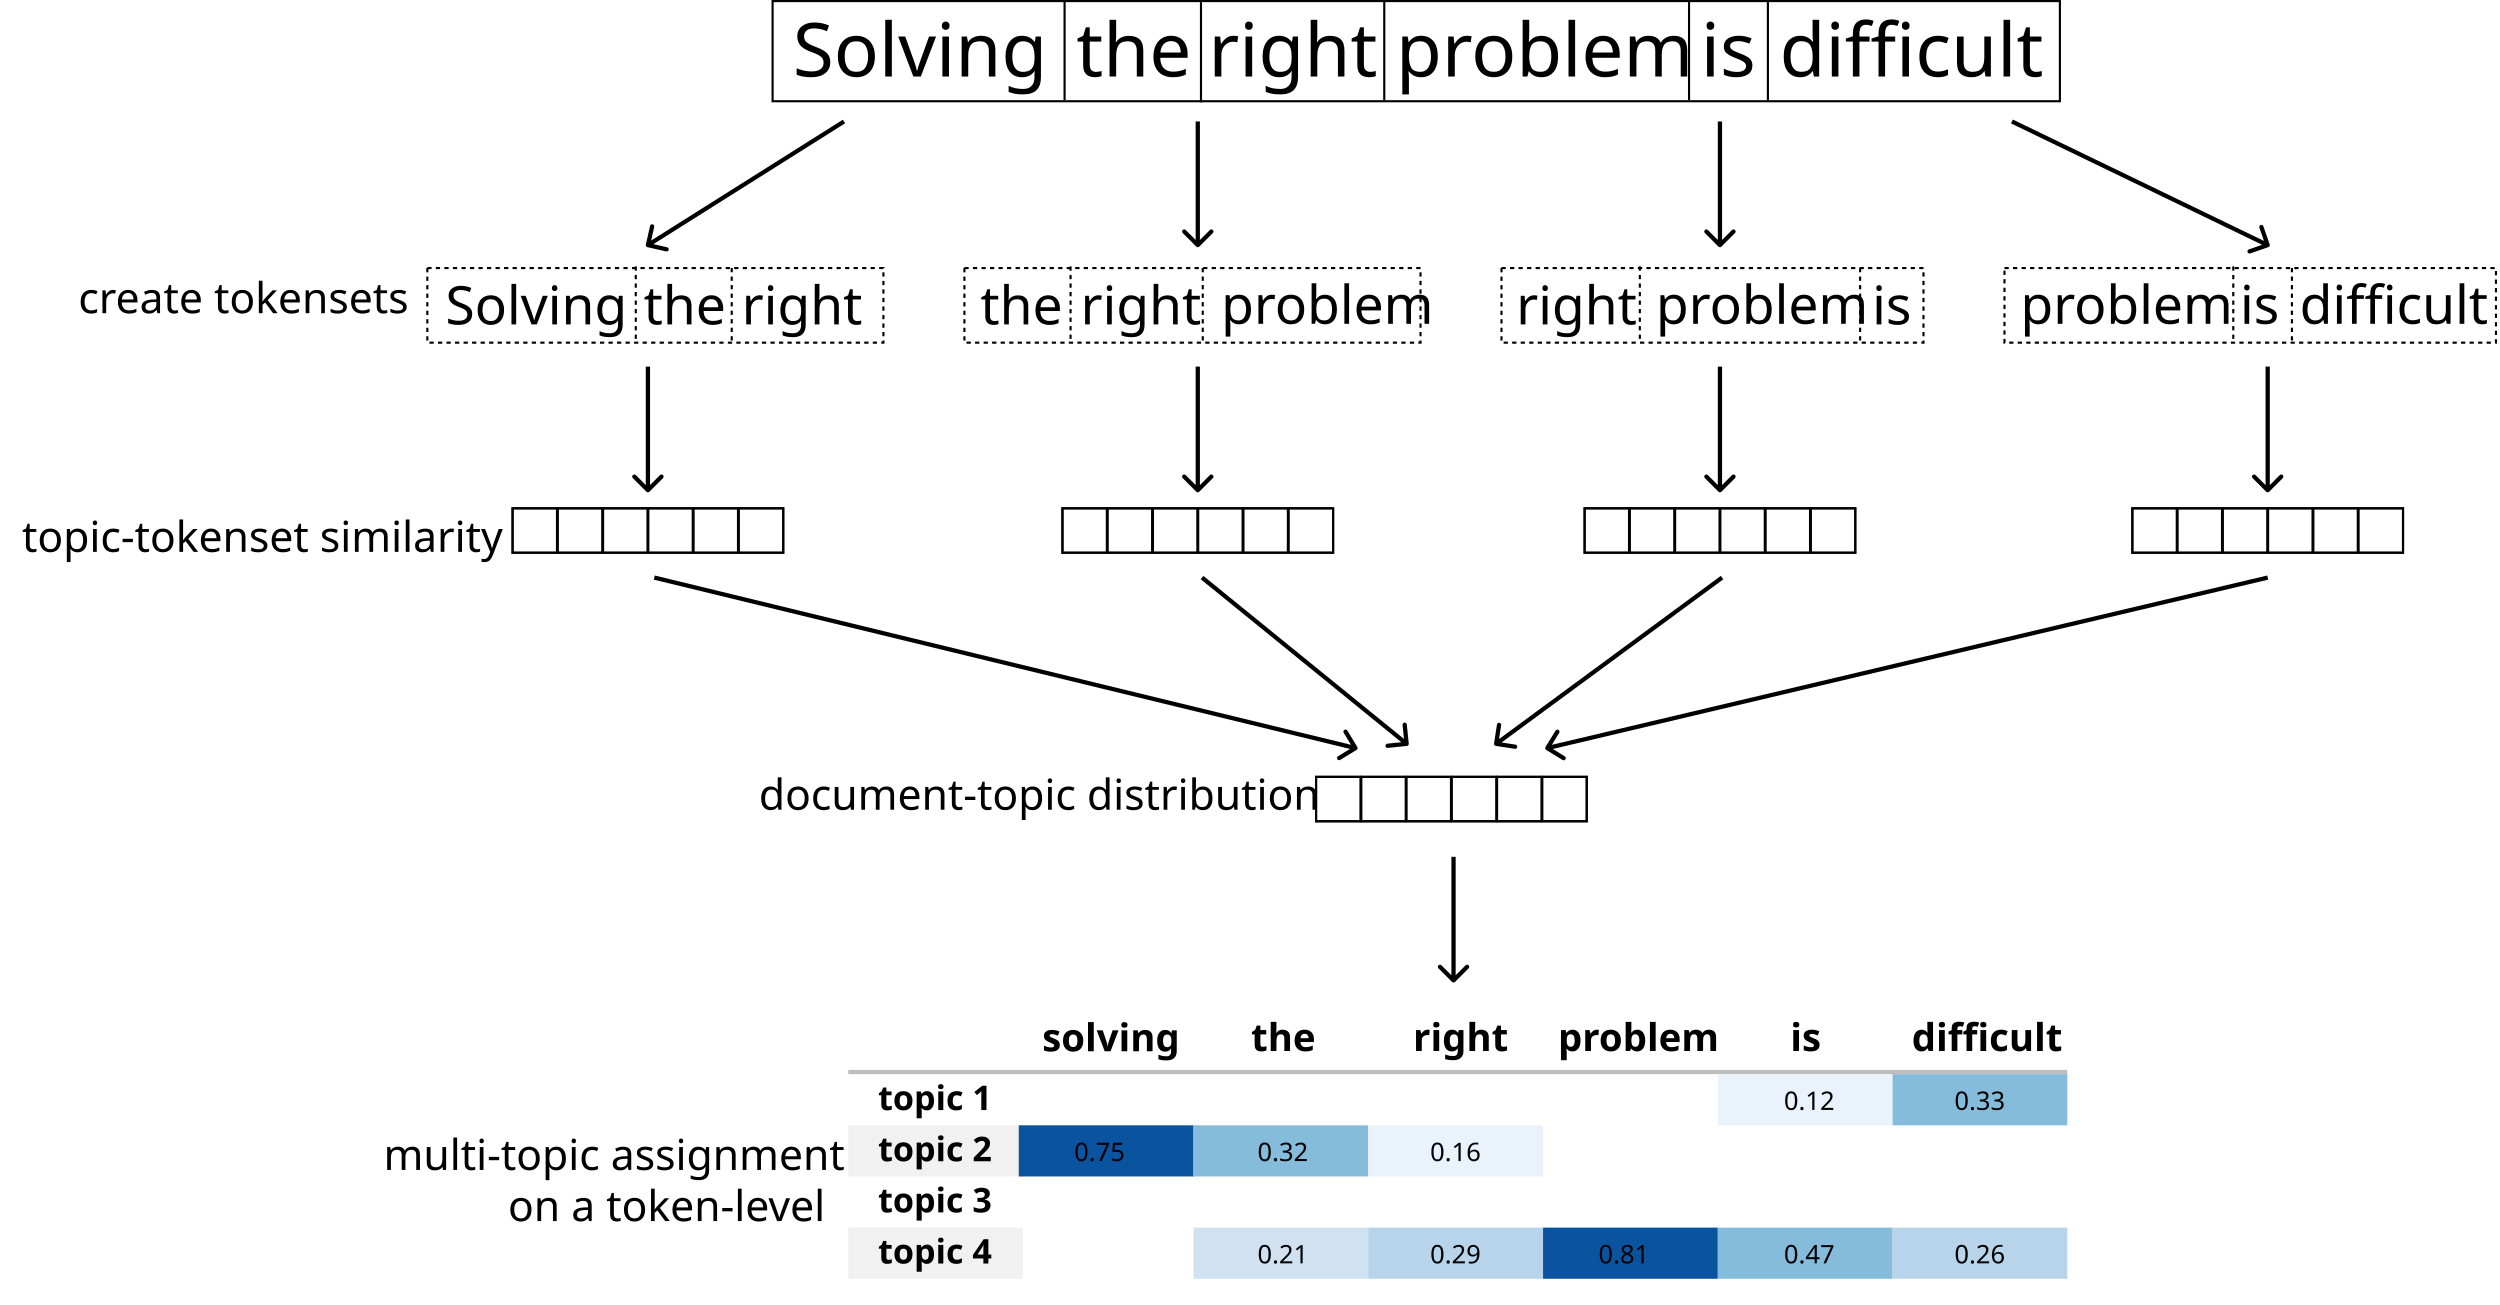
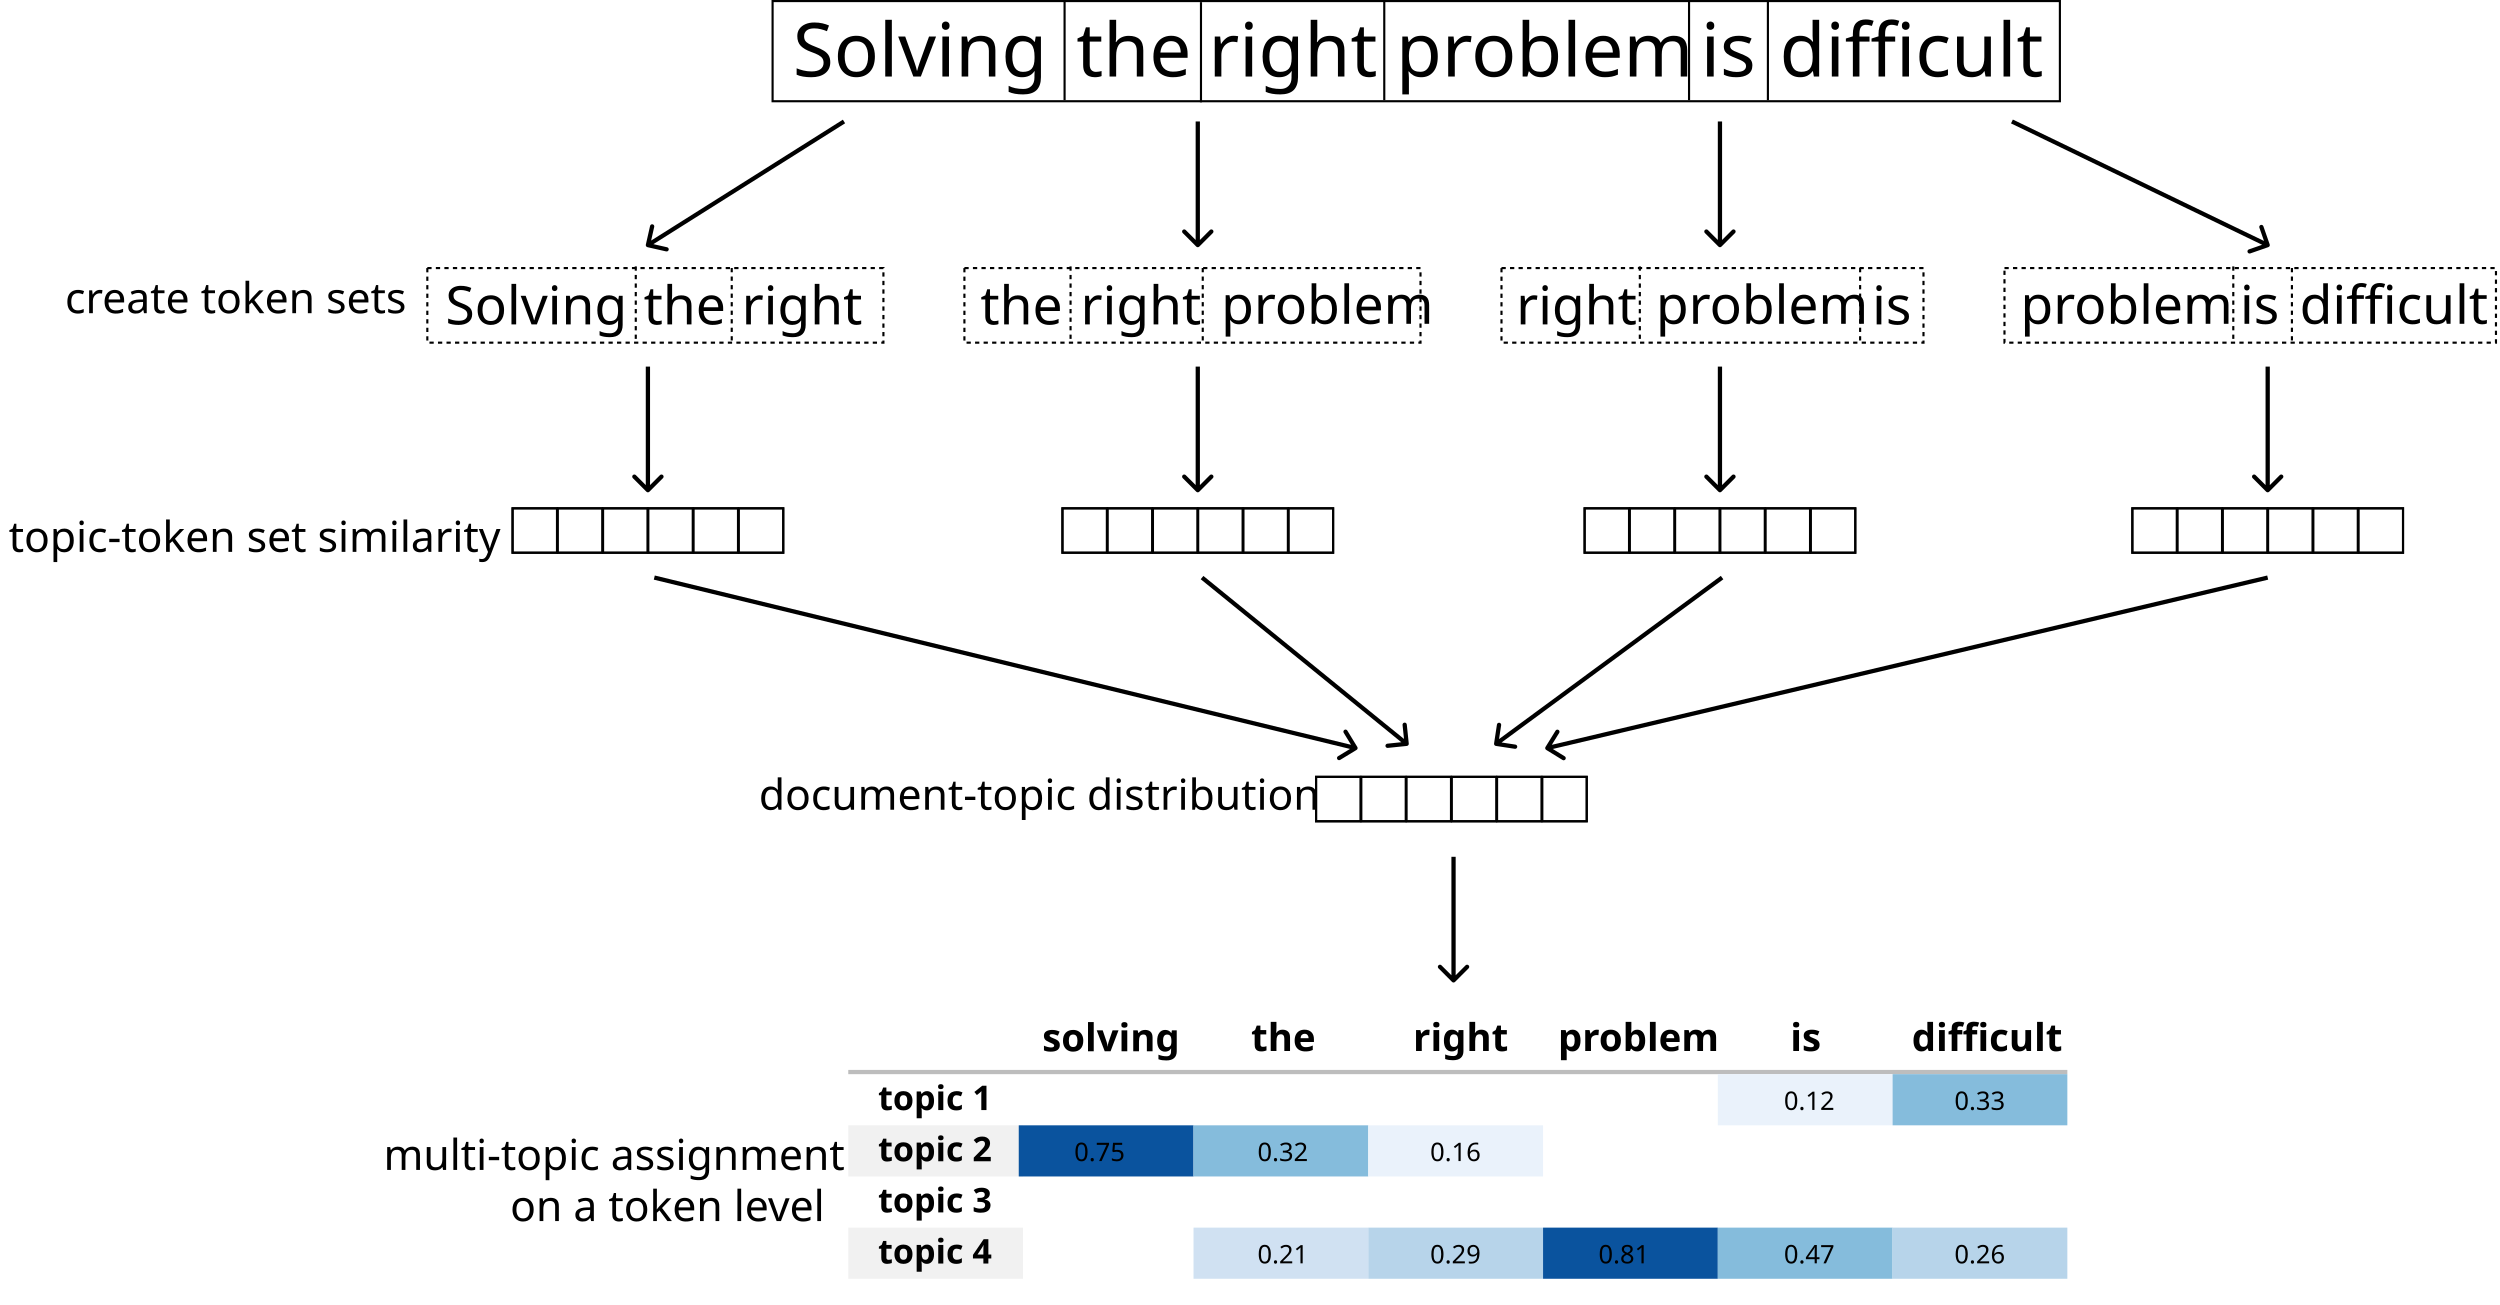
<svg xmlns="http://www.w3.org/2000/svg" width="1173" height="612" viewBox="0 0 1173 612" fill="none">
  <text fill="black" xml:space="preserve" style="white-space: pre" font-family="Tahoma" font-size="35" letter-spacing="0em">
    <tspan x="505" y="35.894">the</tspan>
  </text>
  <text fill="black" xml:space="preserve" style="white-space: pre" font-family="Tahoma" font-size="35" letter-spacing="0em">
    <tspan x="567" y="35.894">right</tspan>
  </text>
  <text fill="black" xml:space="preserve" style="white-space: pre" font-family="Tahoma" font-size="35" letter-spacing="0em">
    <tspan x="655" y="35.894">problem</tspan>
  </text>
  <text fill="black" xml:space="preserve" style="white-space: pre" font-family="Tahoma" font-size="35" letter-spacing="0em">
    <tspan x="798" y="35.894">is</tspan>
  </text>
  <text fill="black" xml:space="preserve" style="white-space: pre" font-family="Tahoma" font-size="35" letter-spacing="0em">
    <tspan x="835" y="35.894">difficult</tspan>
  </text>
  <text fill="black" xml:space="preserve" style="white-space: pre" font-family="Tahoma" font-size="35" letter-spacing="0em">
    <tspan x="372" y="35.894">Solving</tspan>
  </text>
  <rect x="362.5" y="0.5" width="604" height="47" stroke="black" />
  <line x1="499.5" y1="2.18557e-08" x2="499.5" y2="47" stroke="black" />
  <line x1="563.5" y1="1" x2="563.5" y2="48" stroke="black" />
  <line x1="649.5" y1="2.18557e-08" x2="649.5" y2="47" stroke="black" />
  <line x1="792.5" y1="2.18557e-08" x2="792.5" y2="47" stroke="black" />
  <line x1="829.5" y1="2.18557e-08" x2="829.5" y2="47" stroke="black" />
  <text fill="black" xml:space="preserve" style="white-space: pre" font-family="Tahoma" font-size="25" letter-spacing="0em">
    <tspan x="348" y="152.204">right </tspan>
  </text>
  <text fill="black" xml:space="preserve" style="white-space: pre" font-family="Tahoma" font-size="25" letter-spacing="0em">
    <tspan x="302" y="152.204">the </tspan>
  </text>
  <text fill="black" xml:space="preserve" style="white-space: pre" font-family="Tahoma" font-size="25" letter-spacing="0em">
    <tspan x="209" y="152.204">Solving </tspan>
  </text>
  <rect x="200.5" y="125.779" width="214" height="35" stroke="black" stroke-dasharray="2 2" />
  <line x1="298.307" y1="125" x2="298.307" y2="160.269" stroke="black" stroke-dasharray="2 2" />
  <line x1="343.333" y1="125.75" x2="343.333" y2="161.02" stroke="black" stroke-dasharray="2 2" />
  <text fill="black" xml:space="preserve" style="white-space: pre" font-family="Tahoma" font-size="25" letter-spacing="0em">
    <tspan x="460" y="152.204">the </tspan>
  </text>
  <text fill="black" xml:space="preserve" style="white-space: pre" font-family="Tahoma" font-size="25" letter-spacing="0em">
    <tspan x="507" y="152.204">right</tspan>
  </text>
  <text fill="black" xml:space="preserve" style="white-space: pre" font-family="Tahoma" font-size="25" letter-spacing="0em">
    <tspan x="572.956" y="151.924">problem</tspan>
  </text>
  <rect x="452.5" y="125.779" width="214" height="35" stroke="black" stroke-dasharray="2 2" />
  <line x1="502.307" y1="125" x2="502.307" y2="160.269" stroke="black" stroke-dasharray="2 2" />
  <line x1="564.333" y1="125.75" x2="564.333" y2="161.02" stroke="black" stroke-dasharray="2 2" />
  <text fill="black" xml:space="preserve" style="white-space: pre" font-family="Tahoma" font-size="25" letter-spacing="0em">
    <tspan x="711.405" y="152.204">right </tspan>
  </text>
  <text fill="black" xml:space="preserve" style="white-space: pre" font-family="Tahoma" font-size="25" letter-spacing="0em">
    <tspan x="776.956" y="151.924">problem</tspan>
  </text>
  <text fill="black" xml:space="preserve" style="white-space: pre" font-family="Tahoma" font-size="25" letter-spacing="0em">
    <tspan x="878.405" y="152.204">is</tspan>
  </text>
  <rect x="704.5" y="125.779" width="198" height="35" stroke="black" stroke-dasharray="2 2" />
  <line x1="769.409" y1="125" x2="769.409" y2="160.269" stroke="black" stroke-dasharray="2 2" />
  <line x1="872.769" y1="125.75" x2="872.769" y2="161.02" stroke="black" stroke-dasharray="2 2" />
  <text fill="black" xml:space="preserve" style="white-space: pre" font-family="Tahoma" font-size="25" letter-spacing="0em">
    <tspan x="948" y="151.924">problem </tspan>
  </text>
  <text fill="black" xml:space="preserve" style="white-space: pre" font-family="Tahoma" font-size="25" letter-spacing="0em">
    <tspan x="1051" y="151.924">is</tspan>
  </text>
  <text fill="black" xml:space="preserve" style="white-space: pre" font-family="Tahoma" font-size="25" letter-spacing="0em">
    <tspan x="1079" y="151.924">difficult</tspan>
  </text>
  <rect x="940.5" y="125.779" width="230.609" height="35" stroke="black" stroke-dasharray="2 2" />
  <line x1="1047.86" y1="125" x2="1047.86" y2="160.269" stroke="black" stroke-dasharray="2 2" />
  <line x1="1075.37" y1="125.75" x2="1075.37" y2="161.02" stroke="black" stroke-dasharray="2 2" />
  <path d="M303.025 114.779C302.903 115.318 303.24 115.853 303.779 115.975L312.556 117.965C313.095 118.087 313.631 117.749 313.753 117.211C313.875 116.672 313.537 116.136 312.998 116.014L305.196 114.246L306.965 106.444C307.087 105.905 306.749 105.369 306.211 105.247C305.672 105.125 305.136 105.463 305.014 106.002L303.025 114.779ZM395.467 56.154L303.467 114.154L304.533 115.846L396.533 57.846L395.467 56.154Z" fill="black" />
  <path d="M1064.33 115.944C1064.85 115.763 1065.13 115.193 1064.94 114.671L1061.98 106.172C1061.8 105.65 1061.23 105.375 1060.71 105.556C1060.19 105.738 1059.91 106.308 1060.1 106.83L1062.73 114.385L1055.17 117.016C1054.65 117.198 1054.37 117.768 1054.56 118.289C1054.74 118.811 1055.31 119.086 1055.83 118.905L1064.33 115.944ZM943.565 57.9L1063.56 115.9L1064.44 114.1L944.435 56.1L943.565 57.9Z" fill="black" />
  <path d="M636.52 351.854C636.992 351.567 637.141 350.952 636.854 350.48L632.174 342.793C631.887 342.321 631.272 342.171 630.8 342.458C630.328 342.746 630.179 343.361 630.466 343.833L634.626 350.666L627.793 354.826C627.321 355.113 627.171 355.728 627.458 356.2C627.746 356.672 628.361 356.821 628.833 356.534L636.52 351.854ZM306.764 271.972L635.764 351.972L636.236 350.028L307.236 270.028L306.764 271.972Z" fill="black" />
  <path d="M660.103 349.995C660.652 349.938 661.052 349.446 660.995 348.897L660.069 339.945C660.012 339.396 659.52 338.996 658.971 339.053C658.422 339.11 658.022 339.601 658.079 340.151L658.902 348.108L650.945 348.931C650.396 348.988 649.996 349.48 650.053 350.029C650.11 350.578 650.601 350.978 651.151 350.921L660.103 349.995ZM563.369 271.776L659.369 349.776L660.631 348.224L564.631 270.224L563.369 271.776Z" fill="black" />
  <path d="M701.011 348.85C700.928 349.396 701.304 349.906 701.85 349.989L710.747 351.343C711.293 351.426 711.803 351.05 711.886 350.504C711.969 349.958 711.594 349.448 711.048 349.365L703.139 348.162L704.343 340.253C704.426 339.707 704.05 339.197 703.504 339.114C702.958 339.031 702.448 339.406 702.365 339.952L701.011 348.85ZM807.407 270.195L701.407 348.195L702.593 349.805L808.593 271.805L807.407 270.195Z" fill="black" />
  <path d="M725.149 350.475C724.859 350.945 725.005 351.561 725.475 351.851L733.133 356.578C733.603 356.868 734.219 356.722 734.51 356.252C734.8 355.782 734.654 355.166 734.184 354.876L727.376 350.674L731.578 343.867C731.868 343.397 731.722 342.78 731.252 342.49C730.782 342.2 730.166 342.346 729.876 342.816L725.149 350.475ZM1063.77 270.027L725.77 350.027L726.23 351.973L1064.23 271.973L1063.77 270.027Z" fill="black" />
  <path d="M561.293 115.707C561.683 116.098 562.317 116.098 562.707 115.707L569.071 109.343C569.462 108.953 569.462 108.319 569.071 107.929C568.681 107.538 568.047 107.538 567.657 107.929L562 113.586L556.343 107.929C555.953 107.538 555.319 107.538 554.929 107.929C554.538 108.319 554.538 108.953 554.929 109.343L561.293 115.707ZM561 57L561 115L563 115L563 57L561 57Z" fill="black" />
  <path d="M806.293 115.707C806.683 116.098 807.317 116.098 807.707 115.707L814.071 109.343C814.462 108.953 814.462 108.319 814.071 107.929C813.681 107.538 813.047 107.538 812.657 107.929L807 113.586L801.343 107.929C800.953 107.538 800.319 107.538 799.929 107.929C799.538 108.319 799.538 108.953 799.929 109.343L806.293 115.707ZM806 57L806 115L808 115L808 57L806 57Z" fill="black" />
  <rect x="240.5" y="238.5" width="127" height="20.839" stroke="black" />
  <rect x="240.5" y="238.5" width="20.839" height="20.839" stroke="black" />
  <rect x="261.732" y="238.5" width="20.839" height="20.839" stroke="black" />
  <rect x="282.964" y="238.5" width="20.839" height="20.839" stroke="black" />
  <rect x="304.197" y="238.5" width="20.839" height="20.839" stroke="black" />
  <rect x="325.429" y="238.5" width="20.839" height="20.839" stroke="black" />
  <rect x="346.661" y="238.5" width="20.839" height="20.839" stroke="black" />
  <path d="M303.293 230.707C303.683 231.098 304.317 231.098 304.707 230.707L311.071 224.343C311.462 223.953 311.462 223.319 311.071 222.929C310.681 222.538 310.047 222.538 309.657 222.929L304 228.586L298.343 222.929C297.953 222.538 297.319 222.538 296.929 222.929C296.538 223.319 296.538 223.953 296.929 224.343L303.293 230.707ZM303 172L303 230L305 230L305 172L303 172Z" fill="black" />
  <rect x="498.5" y="238.5" width="127" height="20.839" stroke="black" />
  <rect x="498.5" y="238.5" width="20.839" height="20.839" stroke="black" />
  <rect x="519.732" y="238.5" width="20.839" height="20.839" stroke="black" />
  <rect x="540.964" y="238.5" width="20.839" height="20.839" stroke="black" />
  <rect x="562.197" y="238.5" width="20.839" height="20.839" stroke="black" />
  <rect x="583.429" y="238.5" width="20.839" height="20.839" stroke="black" />
  <rect x="604.661" y="238.5" width="20.839" height="20.839" stroke="black" />
  <rect x="617.5" y="364.5" width="127" height="20.839" stroke="black" />
  <rect x="617.5" y="364.5" width="20.839" height="20.839" stroke="black" />
  <rect x="638.732" y="364.5" width="20.839" height="20.839" stroke="black" />
  <rect x="659.964" y="364.5" width="20.839" height="20.839" stroke="black" />
  <rect x="681.197" y="364.5" width="20.839" height="20.839" stroke="black" />
  <rect x="702.429" y="364.5" width="20.839" height="20.839" stroke="black" />
  <rect x="723.661" y="364.5" width="20.839" height="20.839" stroke="black" />
  <path d="M561.293 230.707C561.683 231.098 562.317 231.098 562.707 230.707L569.071 224.343C569.462 223.953 569.462 223.319 569.071 222.929C568.681 222.538 568.047 222.538 567.657 222.929L562 228.586L556.343 222.929C555.953 222.538 555.319 222.538 554.929 222.929C554.538 223.319 554.538 223.953 554.929 224.343L561.293 230.707ZM561 172L561 230L563 230L563 172L561 172Z" fill="black" />
  <path d="M681.293 460.707C681.683 461.098 682.317 461.098 682.707 460.707L689.071 454.343C689.462 453.953 689.462 453.319 689.071 452.929C688.681 452.538 688.047 452.538 687.657 452.929L682 458.586L676.343 452.929C675.953 452.538 675.319 452.538 674.929 452.929C674.538 453.319 674.538 453.953 674.929 454.343L681.293 460.707ZM681 402L681 460L683 460L683 402L681 402Z" fill="black" />
  <rect x="743.5" y="238.5" width="127" height="20.839" stroke="black" />
  <rect x="743.5" y="238.5" width="20.839" height="20.839" stroke="black" />
  <rect x="764.732" y="238.5" width="20.839" height="20.839" stroke="black" />
  <rect x="785.964" y="238.5" width="20.839" height="20.839" stroke="black" />
  <rect x="807.197" y="238.5" width="20.839" height="20.839" stroke="black" />
  <rect x="828.429" y="238.5" width="20.839" height="20.839" stroke="black" />
  <rect x="849.661" y="238.5" width="20.839" height="20.839" stroke="black" />
  <path d="M806.293 230.707C806.683 231.098 807.317 231.098 807.707 230.707L814.071 224.343C814.462 223.953 814.462 223.319 814.071 222.929C813.681 222.538 813.047 222.538 812.657 222.929L807 228.586L801.343 222.929C800.953 222.538 800.319 222.538 799.929 222.929C799.538 223.319 799.538 223.953 799.929 224.343L806.293 230.707ZM806 172L806 230L808 230L808 172L806 172Z" fill="black" />
  <rect x="1000.5" y="238.5" width="127" height="20.839" stroke="black" />
  <rect x="1000.5" y="238.5" width="20.839" height="20.839" stroke="black" />
  <rect x="1021.73" y="238.5" width="20.839" height="20.839" stroke="black" />
  <rect x="1042.96" y="238.5" width="20.839" height="20.839" stroke="black" />
  <rect x="1064.2" y="238.5" width="20.839" height="20.839" stroke="black" />
  <rect x="1085.43" y="238.5" width="20.839" height="20.839" stroke="black" />
  <rect x="1106.66" y="238.5" width="20.839" height="20.839" stroke="black" />
  <path d="M1063.29 230.707C1063.68 231.098 1064.32 231.098 1064.71 230.707L1071.07 224.343C1071.46 223.953 1071.46 223.319 1071.07 222.929C1070.68 222.538 1070.05 222.538 1069.66 222.929L1064 228.586L1058.34 222.929C1057.95 222.538 1057.32 222.538 1056.93 222.929C1056.54 223.319 1056.54 223.953 1056.93 224.343L1063.29 230.707ZM1063 172L1063 230L1065 230L1065 172L1063 172Z" fill="black" />
  <text fill="black" xml:space="preserve" style="white-space: pre" font-family="Tahoma" font-size="20" letter-spacing="0em">
-     <tspan x="36.766" y="146.939">create tokensets</tspan>
-   </text>
-   <text fill="black" xml:space="preserve" style="white-space: pre" font-family="Tahoma" font-size="20" letter-spacing="0em">
-     <tspan x="10.332" y="258.939">topic-tokenset similarity</tspan>
+     <tspan x="30.516" y="146.939">create token sets</tspan>
+   </text>
+   <text fill="black" xml:space="preserve" style="white-space: pre" font-family="Tahoma" font-size="20" letter-spacing="0em">
+     <tspan x="4.082" y="258.939">topic-token set similarity</tspan>
  </text>
  <text fill="black" xml:space="preserve" style="white-space: pre" font-family="Tahoma" font-size="20" letter-spacing="0em">
    <tspan x="356.066" y="379.939">document-topic distribution</tspan>
  </text>
  <text fill="black" xml:space="preserve" style="white-space: pre" font-family="Tahoma" font-size="20" letter-spacing="0em">
    <tspan x="179.961" y="548.939">multi-topic assignment </tspan>
-     <tspan x="238.359" y="572.939">on a token-level</tspan>
+     <tspan x="239.375" y="572.939">on a token level</tspan>
  </text>
  <rect x="398" y="528" width="82" height="24" fill="#F1F1F1" />
  <rect x="478" y="528" width="82" height="24" fill="#0A539E" />
  <rect x="560" y="528" width="82" height="24" fill="#85BCDC" />
  <rect x="642" y="528" width="82" height="24" fill="#EAF2FB" />
  <text fill="black" xml:space="preserve" style="white-space: pre" font-family="Quicksand" font-size="18" font-weight="bold" letter-spacing="0em">
    <tspan x="489" y="493.25">solving</tspan>
  </text>
  <text fill="black" xml:space="preserve" style="white-space: pre" font-family="Tahoma" font-size="16" font-weight="bold" letter-spacing="0em">
    <tspan x="412" y="544.852">topic 2</tspan>
  </text>
  <text fill="black" xml:space="preserve" style="white-space: pre" font-family="Tahoma" font-size="16" font-weight="bold" letter-spacing="0em">
    <tspan x="412" y="520.852">topic 1</tspan>
  </text>
  <text fill="black" xml:space="preserve" style="white-space: pre" font-family="Tahoma" font-size="16" font-weight="bold" letter-spacing="0em">
    <tspan x="412" y="568.852">topic 3</tspan>
  </text>
  <rect x="398" y="576" width="82" height="24" fill="#F1F1F1" />
  <text fill="black" xml:space="preserve" style="white-space: pre" font-family="Tahoma" font-size="16" font-weight="bold" letter-spacing="0em">
    <tspan x="412" y="592.852">topic 4</tspan>
  </text>
  <text fill="black" xml:space="preserve" style="white-space: pre" font-family="Tahoma" font-size="18" font-weight="bold" letter-spacing="0em">
    <tspan x="587" y="493.146">the</tspan>
  </text>
  <text fill="black" xml:space="preserve" style="white-space: pre" font-family="Tahoma" font-size="18" font-weight="bold" letter-spacing="0em">
    <tspan x="663" y="493.146">right</tspan>
  </text>
  <text fill="black" xml:space="preserve" style="white-space: pre" font-family="Tahoma" font-size="18" font-weight="bold" letter-spacing="0em">
    <tspan x="731" y="493.146">problem</tspan>
  </text>
  <text fill="black" xml:space="preserve" style="white-space: pre" font-family="Tahoma" font-size="18" font-weight="bold" letter-spacing="0em">
    <tspan x="840" y="493.146">is</tspan>
  </text>
  <text fill="black" xml:space="preserve" style="white-space: pre" font-family="Tahoma" font-size="18" font-weight="bold" letter-spacing="0em">
    <tspan x="897" y="493.146">difficult</tspan>
  </text>
  <line x1="398" y1="503" x2="970" y2="503" stroke="#BDBDBD" stroke-width="2" />
  <text fill="black" xml:space="preserve" style="white-space: pre" font-family="Tahoma" font-size="12" letter-spacing="0em">
    <tspan x="504" y="544.764">0.75</tspan>
  </text>
  <text fill="black" xml:space="preserve" style="white-space: pre" font-family="Tahoma" font-size="12" letter-spacing="0em">
    <tspan x="590" y="544.764">0.32</tspan>
  </text>
  <text fill="black" xml:space="preserve" style="white-space: pre" font-family="Tahoma" font-size="12" letter-spacing="0em">
    <tspan x="671" y="544.764">0.16</tspan>
  </text>
  <rect x="560" y="576" width="82" height="24" fill="#D0E1F2" />
  <rect x="642" y="576" width="82" height="24" fill="#B7D4EA" />
  <rect x="724" y="576" width="82" height="24" fill="#0A539E" />
  <rect x="806" y="576" width="82" height="24" fill="#85BCDC" />
  <rect x="888" y="576" width="82" height="24" fill="#B7D4EA" />
  <text fill="black" xml:space="preserve" style="white-space: pre" font-family="Tahoma" font-size="12" letter-spacing="0em">
    <tspan x="590" y="592.764">0.21</tspan>
  </text>
  <text fill="black" xml:space="preserve" style="white-space: pre" font-family="Tahoma" font-size="12" letter-spacing="0em">
    <tspan x="671" y="592.764">0.29</tspan>
  </text>
  <text fill="black" xml:space="preserve" style="white-space: pre" font-family="Tahoma" font-size="12" letter-spacing="0em">
    <tspan x="750" y="592.764">0.81</tspan>
  </text>
  <text fill="black" xml:space="preserve" style="white-space: pre" font-family="Tahoma" font-size="12" letter-spacing="0em">
    <tspan x="837" y="592.764">0.47</tspan>
  </text>
  <text fill="black" xml:space="preserve" style="white-space: pre" font-family="Tahoma" font-size="12" letter-spacing="0em">
    <tspan x="917" y="592.764">0.26</tspan>
  </text>
  <rect x="806" y="504" width="82" height="24" fill="#EAF2FB" />
  <rect x="888" y="504" width="82" height="24" fill="#85BCDC" />
  <text fill="black" xml:space="preserve" style="white-space: pre" font-family="Tahoma" font-size="12" letter-spacing="0em">
    <tspan x="837" y="520.764">0.12</tspan>
  </text>
  <text fill="black" xml:space="preserve" style="white-space: pre" font-family="Tahoma" font-size="12" letter-spacing="0em">
    <tspan x="917" y="520.764">0.33</tspan>
  </text>
</svg>
